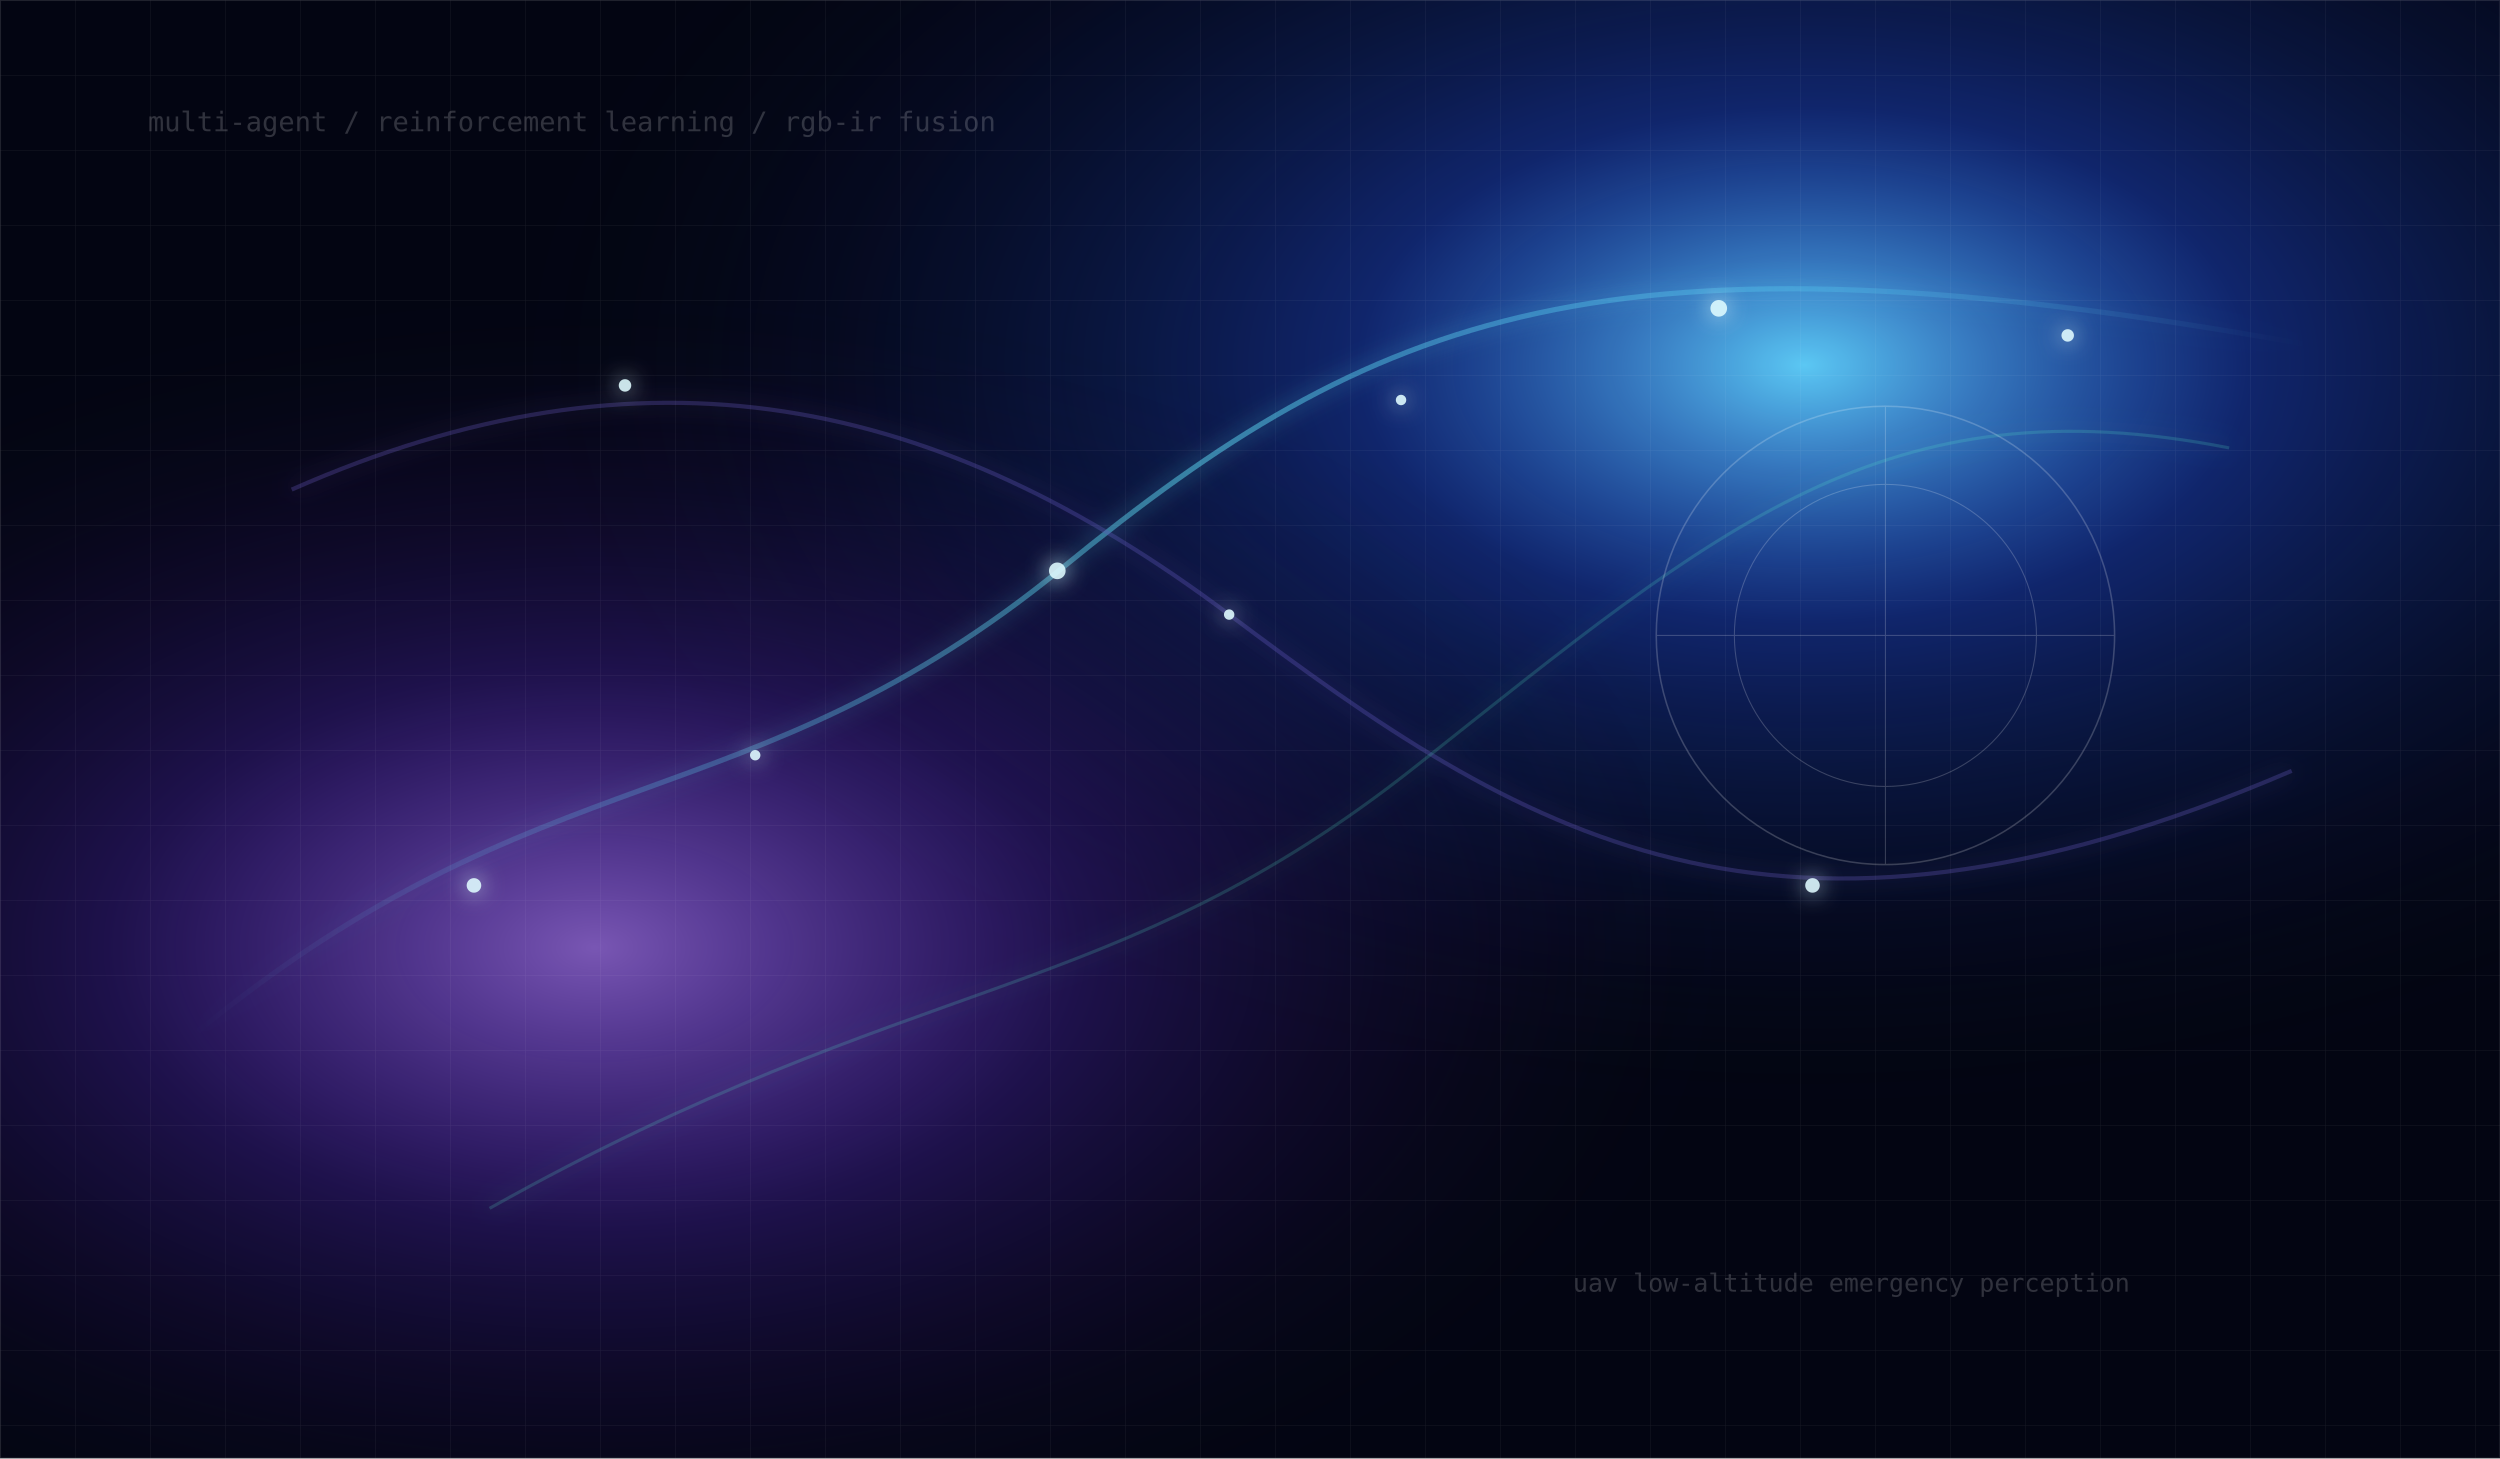
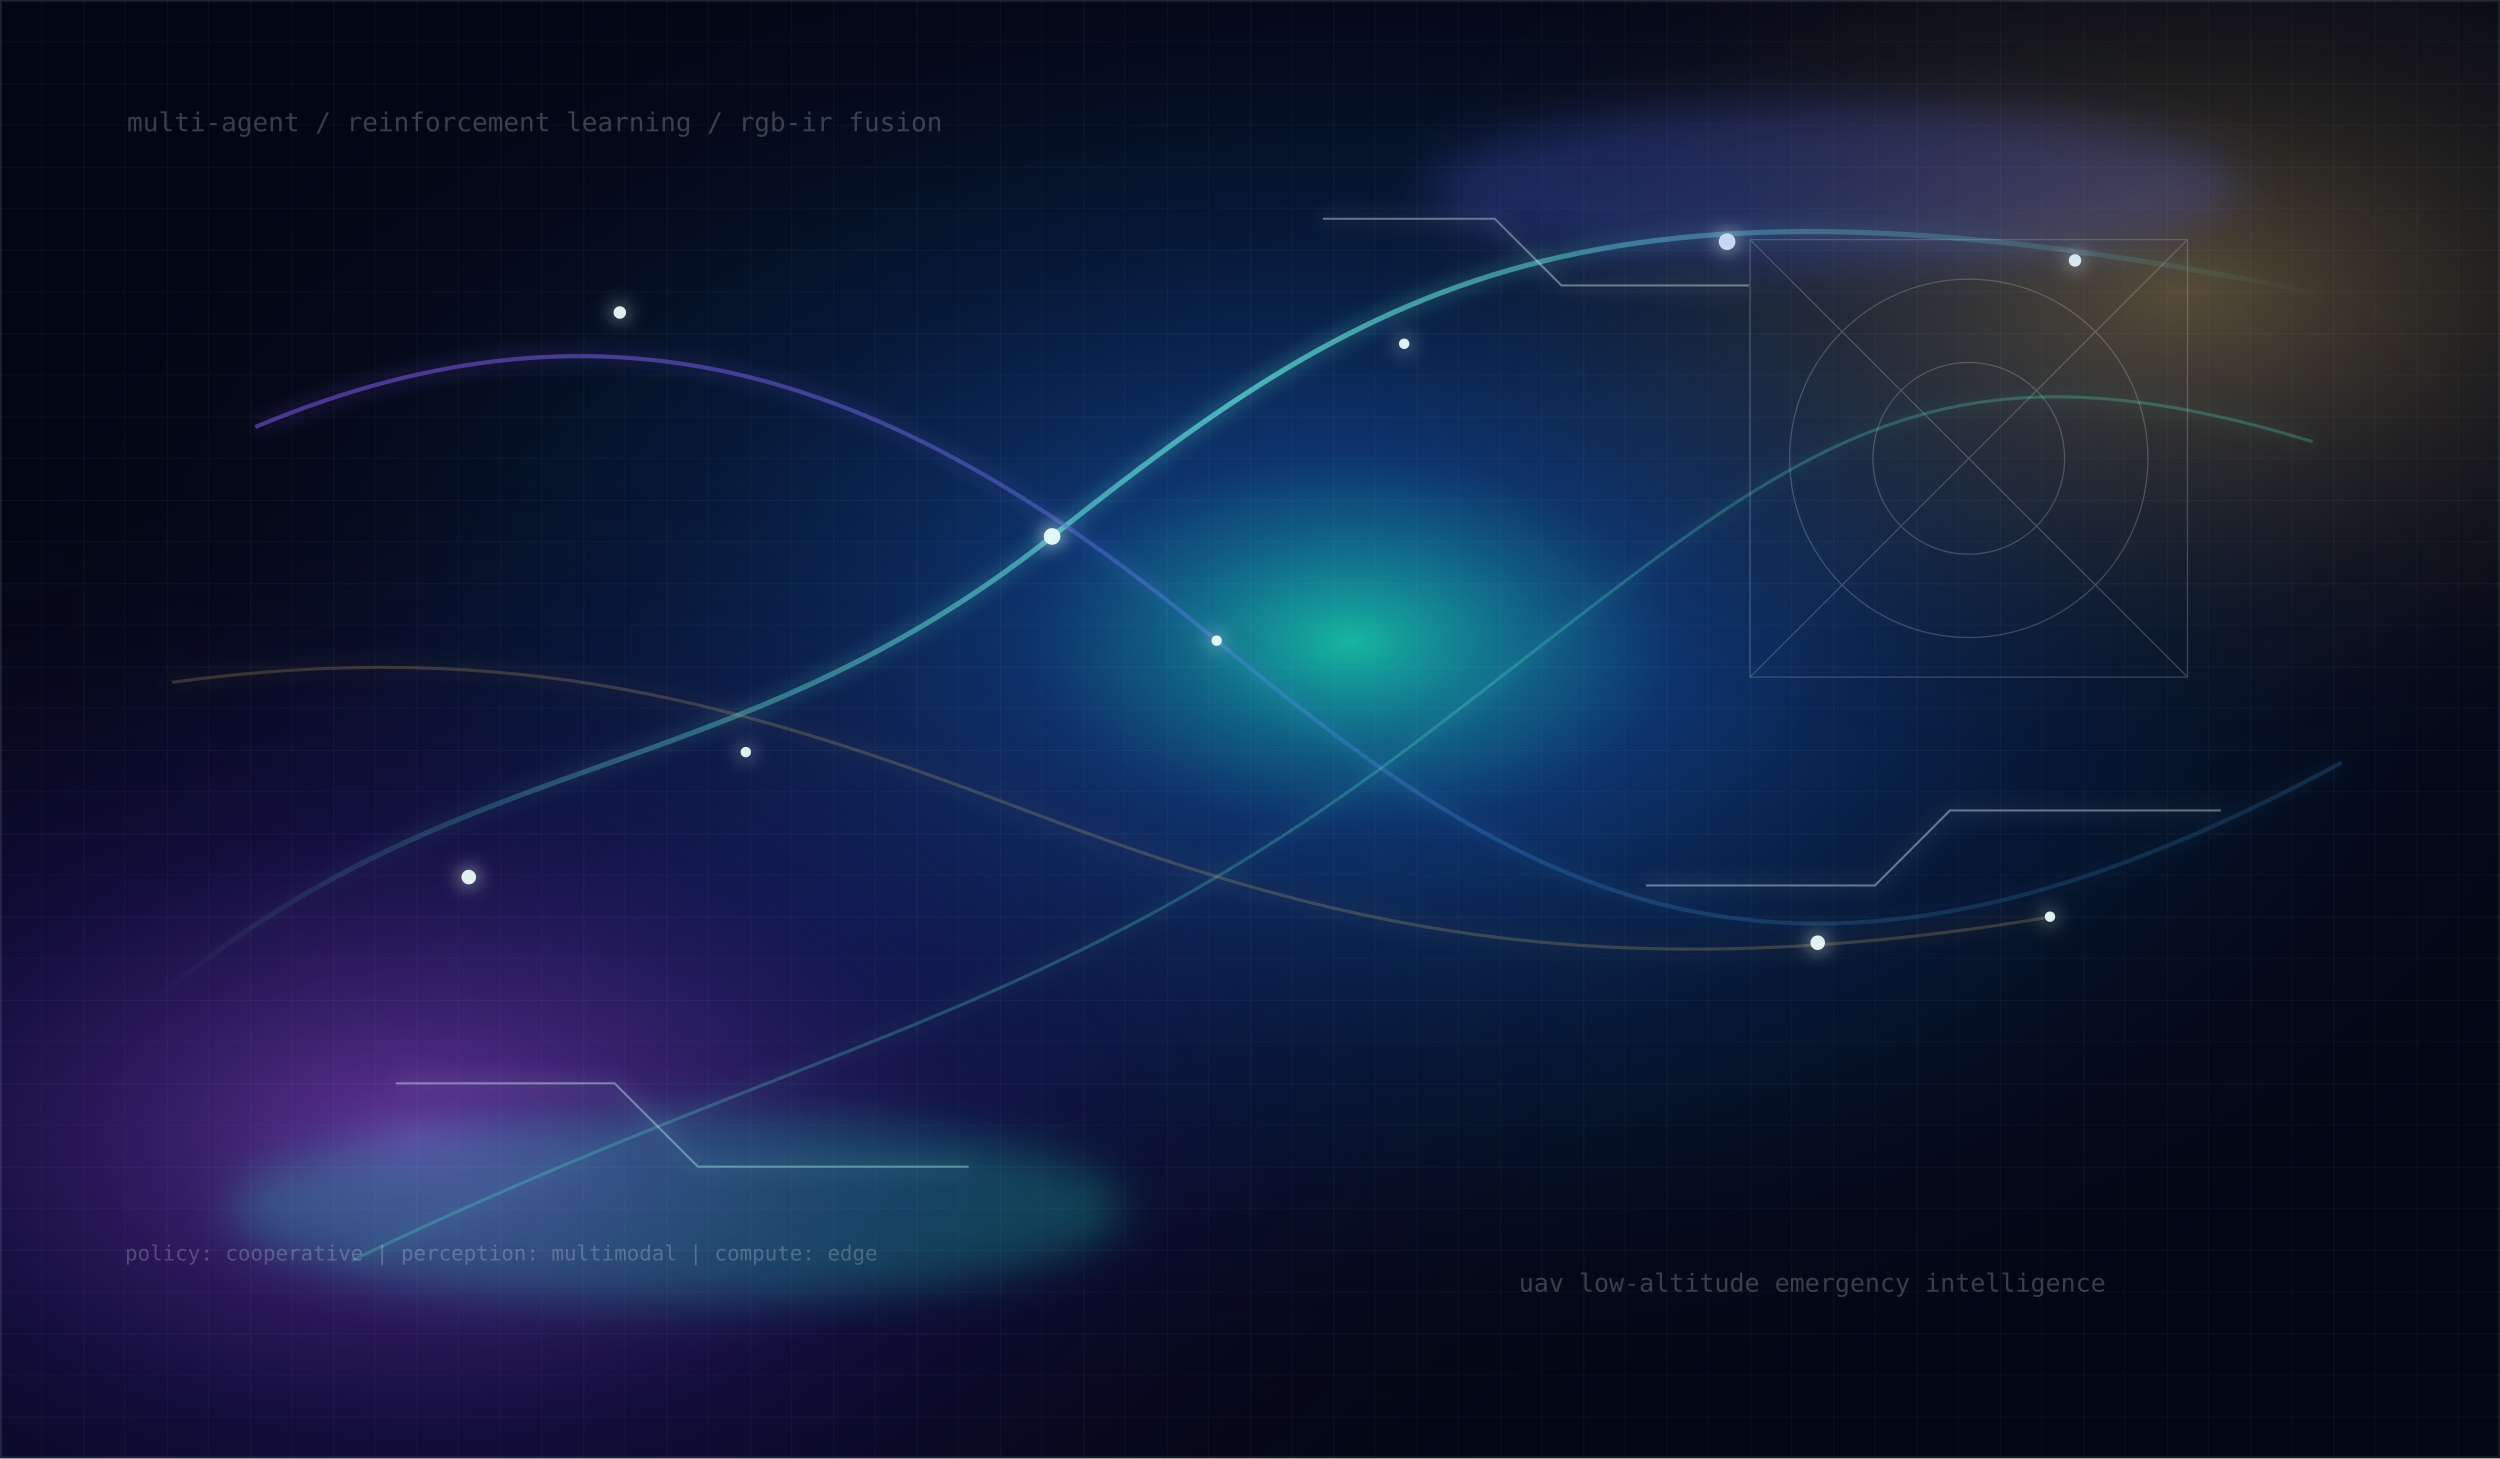
<svg xmlns="http://www.w3.org/2000/svg" viewBox="0 0 2400 1400" preserveAspectRatio="xMidYMid slice">
  <defs>
-     <radialGradient id="g1" cx="72%" cy="25%" r="52%">
-       <stop offset="0" stop-color="#60d2ff" stop-opacity="0.95" />
-       <stop offset="0.34" stop-color="#255bff" stop-opacity="0.38" />
-       <stop offset="1" stop-color="#030512" stop-opacity="0" />
+     <radialGradient id="core" cx="54%" cy="44%" r="54%">
+       <stop offset="0" stop-color="#1dfad5" stop-opacity="0.72" />
+       <stop offset="0.24" stop-color="#1d7cff" stop-opacity="0.38" />
+       <stop offset="1" stop-color="#030714" stop-opacity="0" />
    </radialGradient>
-     <radialGradient id="g2" cx="24%" cy="65%" r="46%">
-       <stop offset="0" stop-color="#b07cff" stop-opacity="0.68" />
-       <stop offset="0.42" stop-color="#7437ff" stop-opacity="0.24" />
-       <stop offset="1" stop-color="#030512" stop-opacity="0" />
+     <radialGradient id="violet" cx="17%" cy="78%" r="48%">
+       <stop offset="0" stop-color="#a855f7" stop-opacity="0.58" />
+       <stop offset="0.45" stop-color="#3b1ea8" stop-opacity="0.24" />
+       <stop offset="1" stop-color="#030714" stop-opacity="0" />
    </radialGradient>
-     <linearGradient id="line" x1="0" x2="1" y1="0" y2="0">
-       <stop offset="0" stop-color="#63e6ff" stop-opacity="0" />
-       <stop offset="0.48" stop-color="#63e6ff" stop-opacity="0.78" />
-       <stop offset="1" stop-color="#63e6ff" stop-opacity="0" />
+     <radialGradient id="amber" cx="87%" cy="20%" r="34%">
+       <stop offset="0" stop-color="#f5c76b" stop-opacity="0.34" />
+       <stop offset="1" stop-color="#030714" stop-opacity="0" />
+     </radialGradient>
+     <linearGradient id="flow" x1="0" x2="1" y1="0" y2="0">
+       <stop offset="0" stop-color="#70fff0" stop-opacity="0" />
+       <stop offset="0.5" stop-color="#70fff0" stop-opacity="0.84" />
+       <stop offset="1" stop-color="#70fff0" stop-opacity="0" />
    </linearGradient>
-     <pattern id="grid" width="72" height="72" patternUnits="userSpaceOnUse">
-       <path d="M72 0H0V72" fill="none" stroke="#ffffff" stroke-opacity="0.075" stroke-width="1" />
+     <linearGradient id="flow2" x1="0" x2="1" y1="0" y2="1">
+       <stop offset="0" stop-color="#8b5cf6" stop-opacity="0.72" />
+       <stop offset="1" stop-color="#38bdf8" stop-opacity="0.16" />
+     </linearGradient>
+     <pattern id="grid" width="80" height="80" patternUnits="userSpaceOnUse">
+       <path d="M80 0H0V80" fill="none" stroke="#dffbff" stroke-opacity="0.075" stroke-width="1" />
+       <path d="M40 0v80M0 40h80" fill="none" stroke="#dffbff" stroke-opacity="0.026" stroke-width="1" />
    </pattern>
    <filter id="glow" x="-60%" y="-60%" width="220%" height="220%">
-       <feGaussianBlur stdDeviation="10" result="blur" />
+       <feGaussianBlur stdDeviation="9" result="blur" />
      <feMerge>
        <feMergeNode in="blur" />
        <feMergeNode in="SourceGraphic" />
      </feMerge>
    </filter>
+     <filter id="soft" x="-30%" y="-30%" width="160%" height="160%">
+       <feGaussianBlur stdDeviation="22" />
+     </filter>
  </defs>
-   <rect width="2400" height="1400" fill="#030512" />
-   <rect width="2400" height="1400" fill="url(#g1)" />
-   <rect width="2400" height="1400" fill="url(#g2)" />
+   <rect width="2400" height="1400" fill="#030714" />
+   <rect width="2400" height="1400" fill="url(#core)" />
+   <rect width="2400" height="1400" fill="url(#violet)" />
+   <rect width="2400" height="1400" fill="url(#amber)" />
  <rect width="2400" height="1400" fill="url(#grid)" />
-   <g opacity="0.64" filter="url(#glow)">
-     <path d="M190 990 C520 720 720 790 1020 545 S1540 210 2210 330" fill="none" stroke="url(#line)" stroke-width="5" />
-     <path d="M280 470 C620 320 900 380 1180 590 S1700 955 2200 740" fill="none" stroke="#8f7cff" stroke-opacity="0.34" stroke-width="4" />
-     <path d="M470 1160 C880 930 1070 965 1360 735 S1810 365 2140 430" fill="none" stroke="#57f5c8" stroke-opacity="0.28" stroke-width="3" />
+   <g opacity="0.2" stroke="#ffffff" stroke-width="1.2">
+     <path d="M1680 230h420v420h-420z" fill="none" />
+     <path d="m1680 230 420 420M2100 230l-420 420" />
+     <circle cx="1890" cy="440" r="172" fill="none" />
+     <circle cx="1890" cy="440" r="92" fill="none" />
  </g>
-   <g fill="#dffbff" opacity="0.9" filter="url(#glow)">
-     <circle cx="455" cy="850" r="7" />
-     <circle cx="725" cy="725" r="5" />
-     <circle cx="1015" cy="548" r="8" />
-     <circle cx="1345" cy="384" r="5" />
-     <circle cx="1650" cy="296" r="8" />
-     <circle cx="1985" cy="322" r="6" />
-     <circle cx="600" cy="370" r="6" />
-     <circle cx="1180" cy="590" r="5" />
-     <circle cx="1740" cy="850" r="7" />
+   <g opacity="0.74" filter="url(#glow)">
+     <path d="M125 980 C430 710 695 765 1010 515 S1540 135 2255 288" fill="none" stroke="url(#flow)" stroke-width="5" />
+     <path d="M245 410 C590 265 862 360 1168 615 S1725 1015 2248 732" fill="none" stroke="url(#flow2)" stroke-width="4" />
+     <path d="M338 1210 C775 1000 1010 978 1360 712 S1828 304 2220 424" fill="none" stroke="#64ffd9" stroke-opacity="0.3" stroke-width="3" />
+     <path d="M165 655 C495 610 715 676 990 780 S1525 955 1970 880" fill="none" stroke="#f8d178" stroke-opacity="0.26" stroke-width="3" />
  </g>
-   <g opacity="0.2">
-     <circle cx="1810" cy="610" r="220" fill="none" stroke="#ffffff" stroke-width="1.5" />
-     <circle cx="1810" cy="610" r="145" fill="none" stroke="#ffffff" stroke-width="1" />
-     <path d="M1590 610h440M1810 390v440" stroke="#ffffff" stroke-width="1" />
+   <g fill="#ecfffb" opacity="0.94" filter="url(#glow)">
+     <circle cx="450" cy="842" r="7" />
+     <circle cx="716" cy="722" r="5" />
+     <circle cx="1010" cy="515" r="8" />
+     <circle cx="1348" cy="330" r="5" />
+     <circle cx="1658" cy="232" r="8" />
+     <circle cx="1992" cy="250" r="6" />
+     <circle cx="595" cy="300" r="6" />
+     <circle cx="1168" cy="615" r="5" />
+     <circle cx="1745" cy="905" r="7" />
+     <circle cx="1968" cy="880" r="5" />
  </g>
-   <g opacity="0.18" fill="#ffffff">
-     <text x="142" y="126" font-family="Consolas, monospace" font-size="26">multi-agent / reinforcement learning / rgb-ir fusion</text>
-     <text x="1510" y="1240" font-family="Consolas, monospace" font-size="24">uav low-altitude emergency perception</text>
+   <g opacity="0.42" fill="none" stroke="#dffbff" stroke-width="2" filter="url(#glow)">
+     <path d="M380 1040h210l80 80h260" />
+     <path d="M1580 850h220l72-72h260" />
+     <path d="M1270 210h165l64 64h180" />
  </g>
-   <rect width="2400" height="1400" fill="none" stroke="#ffffff" stroke-opacity="0.08" stroke-width="2" />
+   <g opacity="0.22" filter="url(#soft)">
+     <ellipse cx="650" cy="1160" rx="430" ry="90" fill="#1dfad5" />
+     <ellipse cx="1760" cy="180" rx="390" ry="80" fill="#5d6bff" />
+   </g>
+   <g opacity="0.22" fill="#ffffff">
+     <text x="122" y="126" font-family="Consolas, Menlo, monospace" font-size="25">multi-agent / reinforcement learning / rgb-ir fusion</text>
+     <text x="1458" y="1240" font-family="Consolas, Menlo, monospace" font-size="24">uav low-altitude emergency intelligence</text>
+     <text x="120" y="1210" font-family="Consolas, Menlo, monospace" font-size="20">policy: cooperative | perception: multimodal | compute: edge</text>
+   </g>
+   <rect x="1" y="1" width="2398" height="1398" fill="none" stroke="#ffffff" stroke-opacity="0.08" stroke-width="2" />
</svg>
